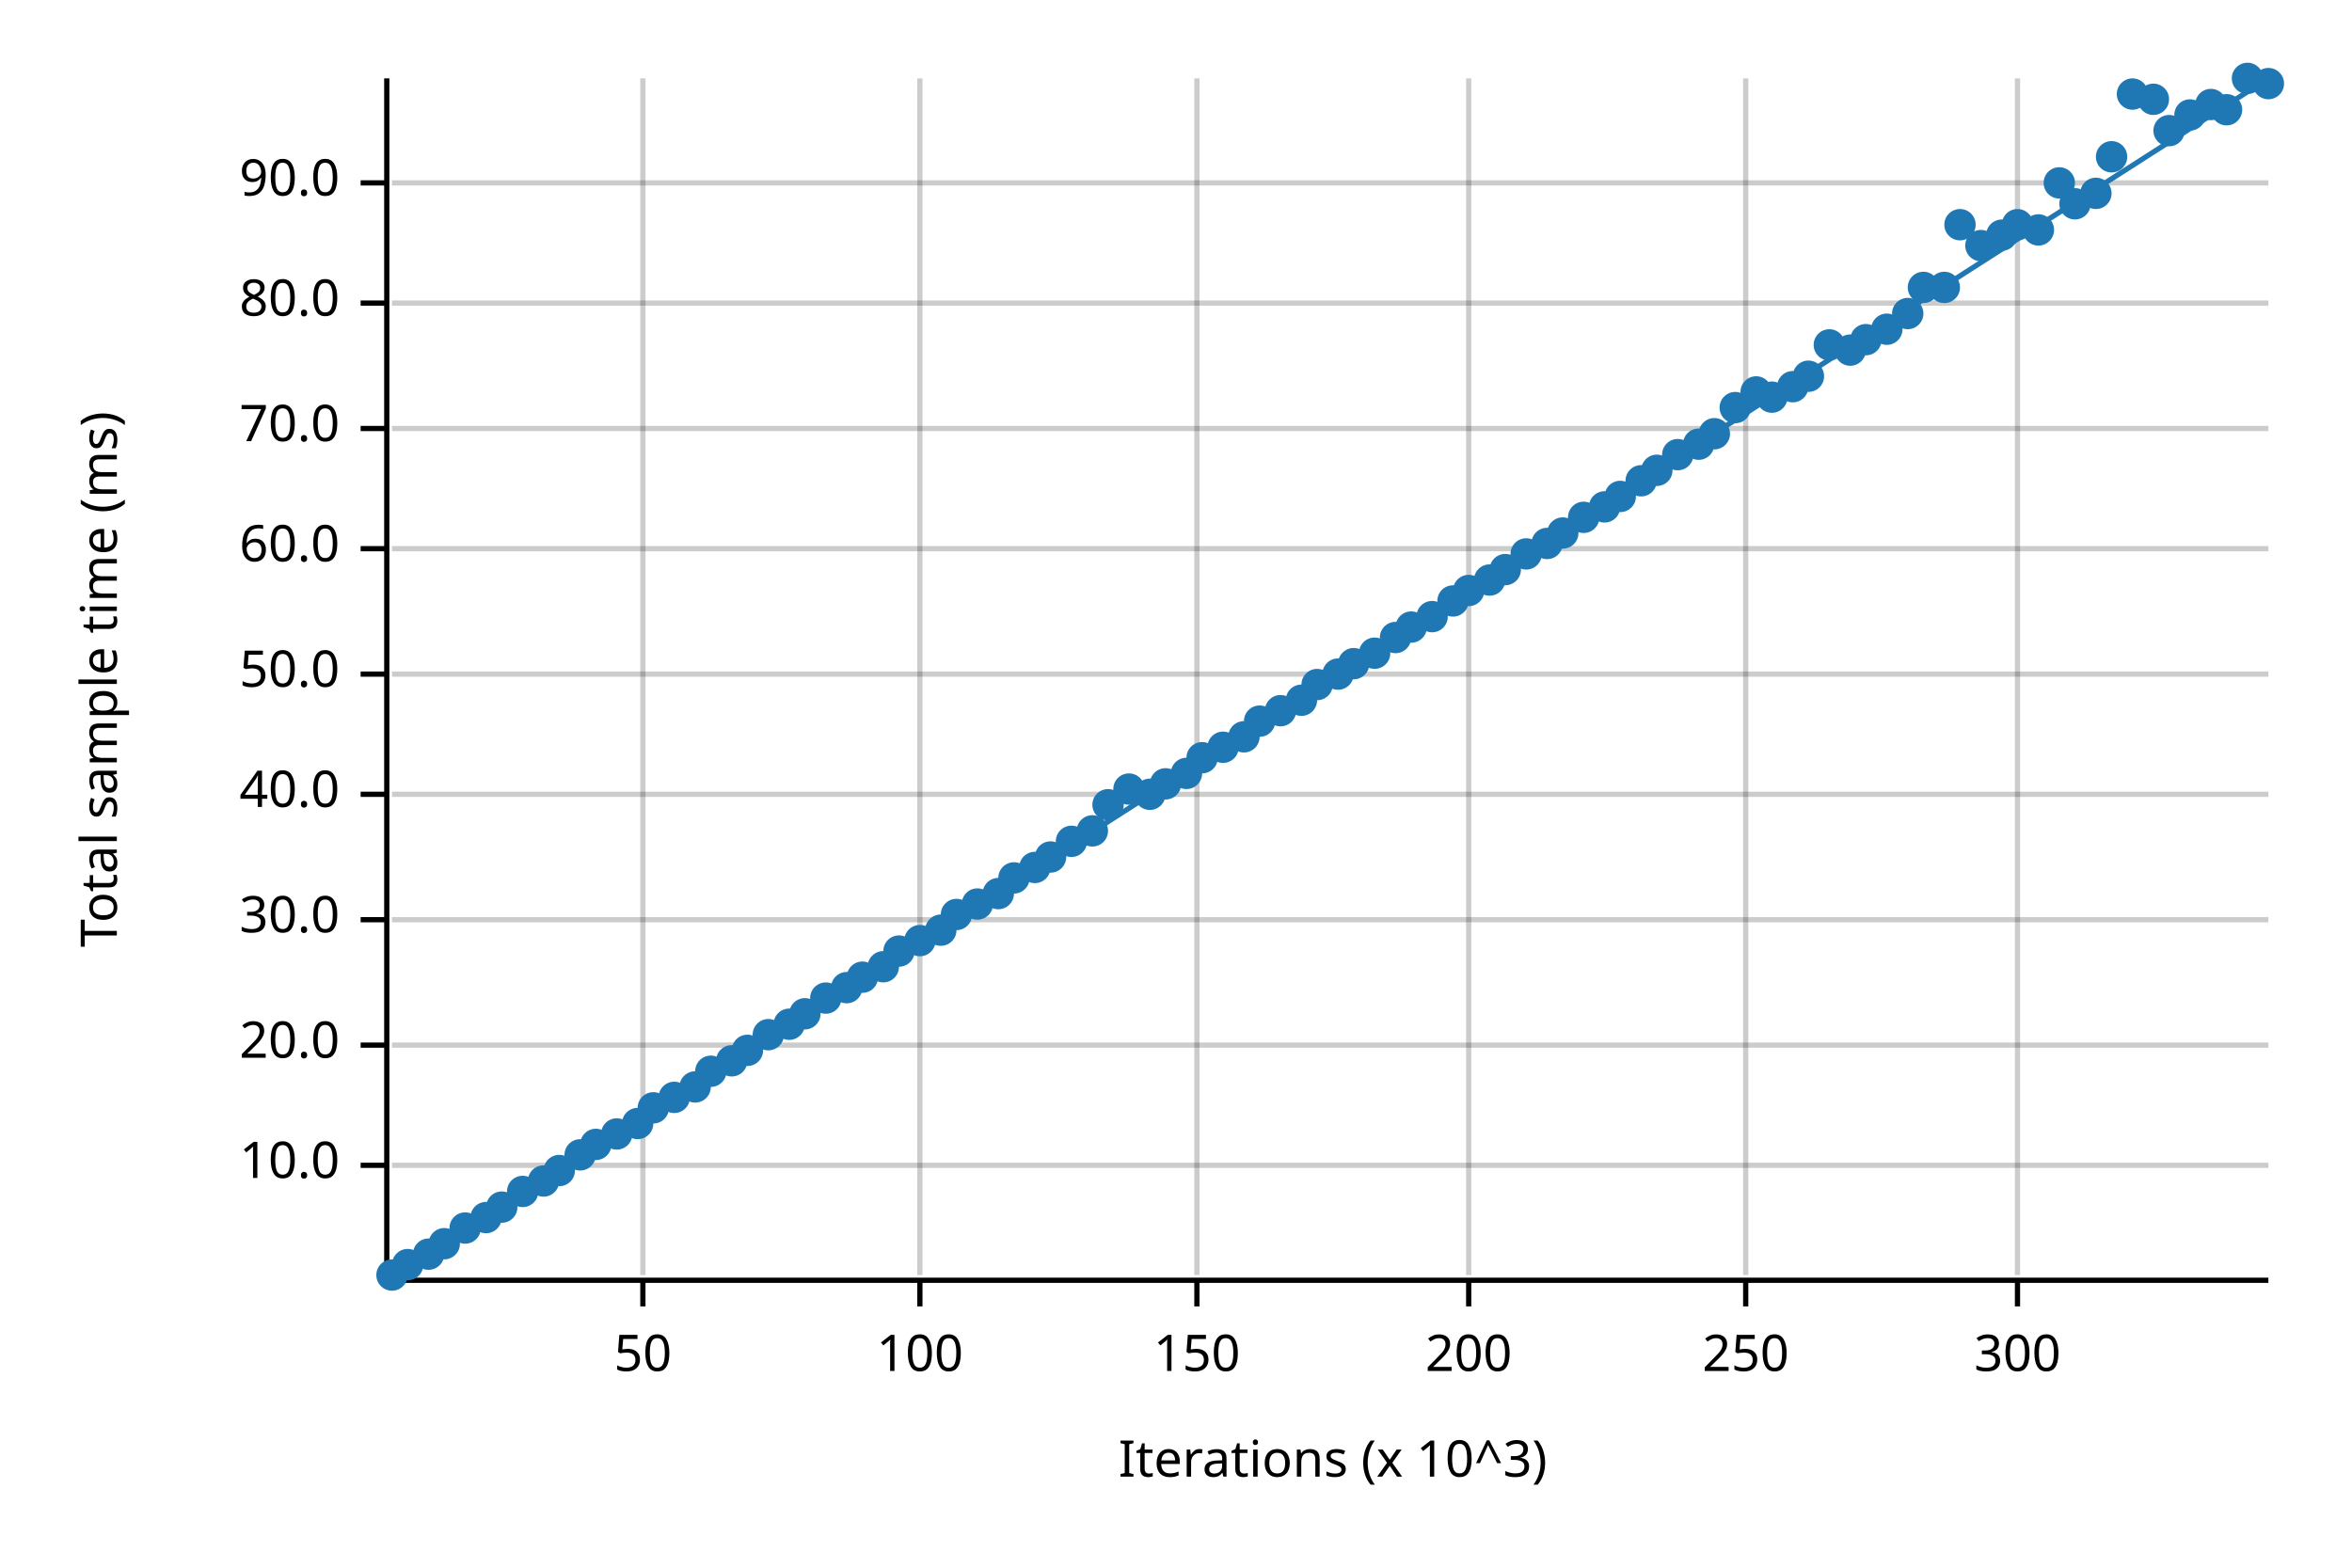
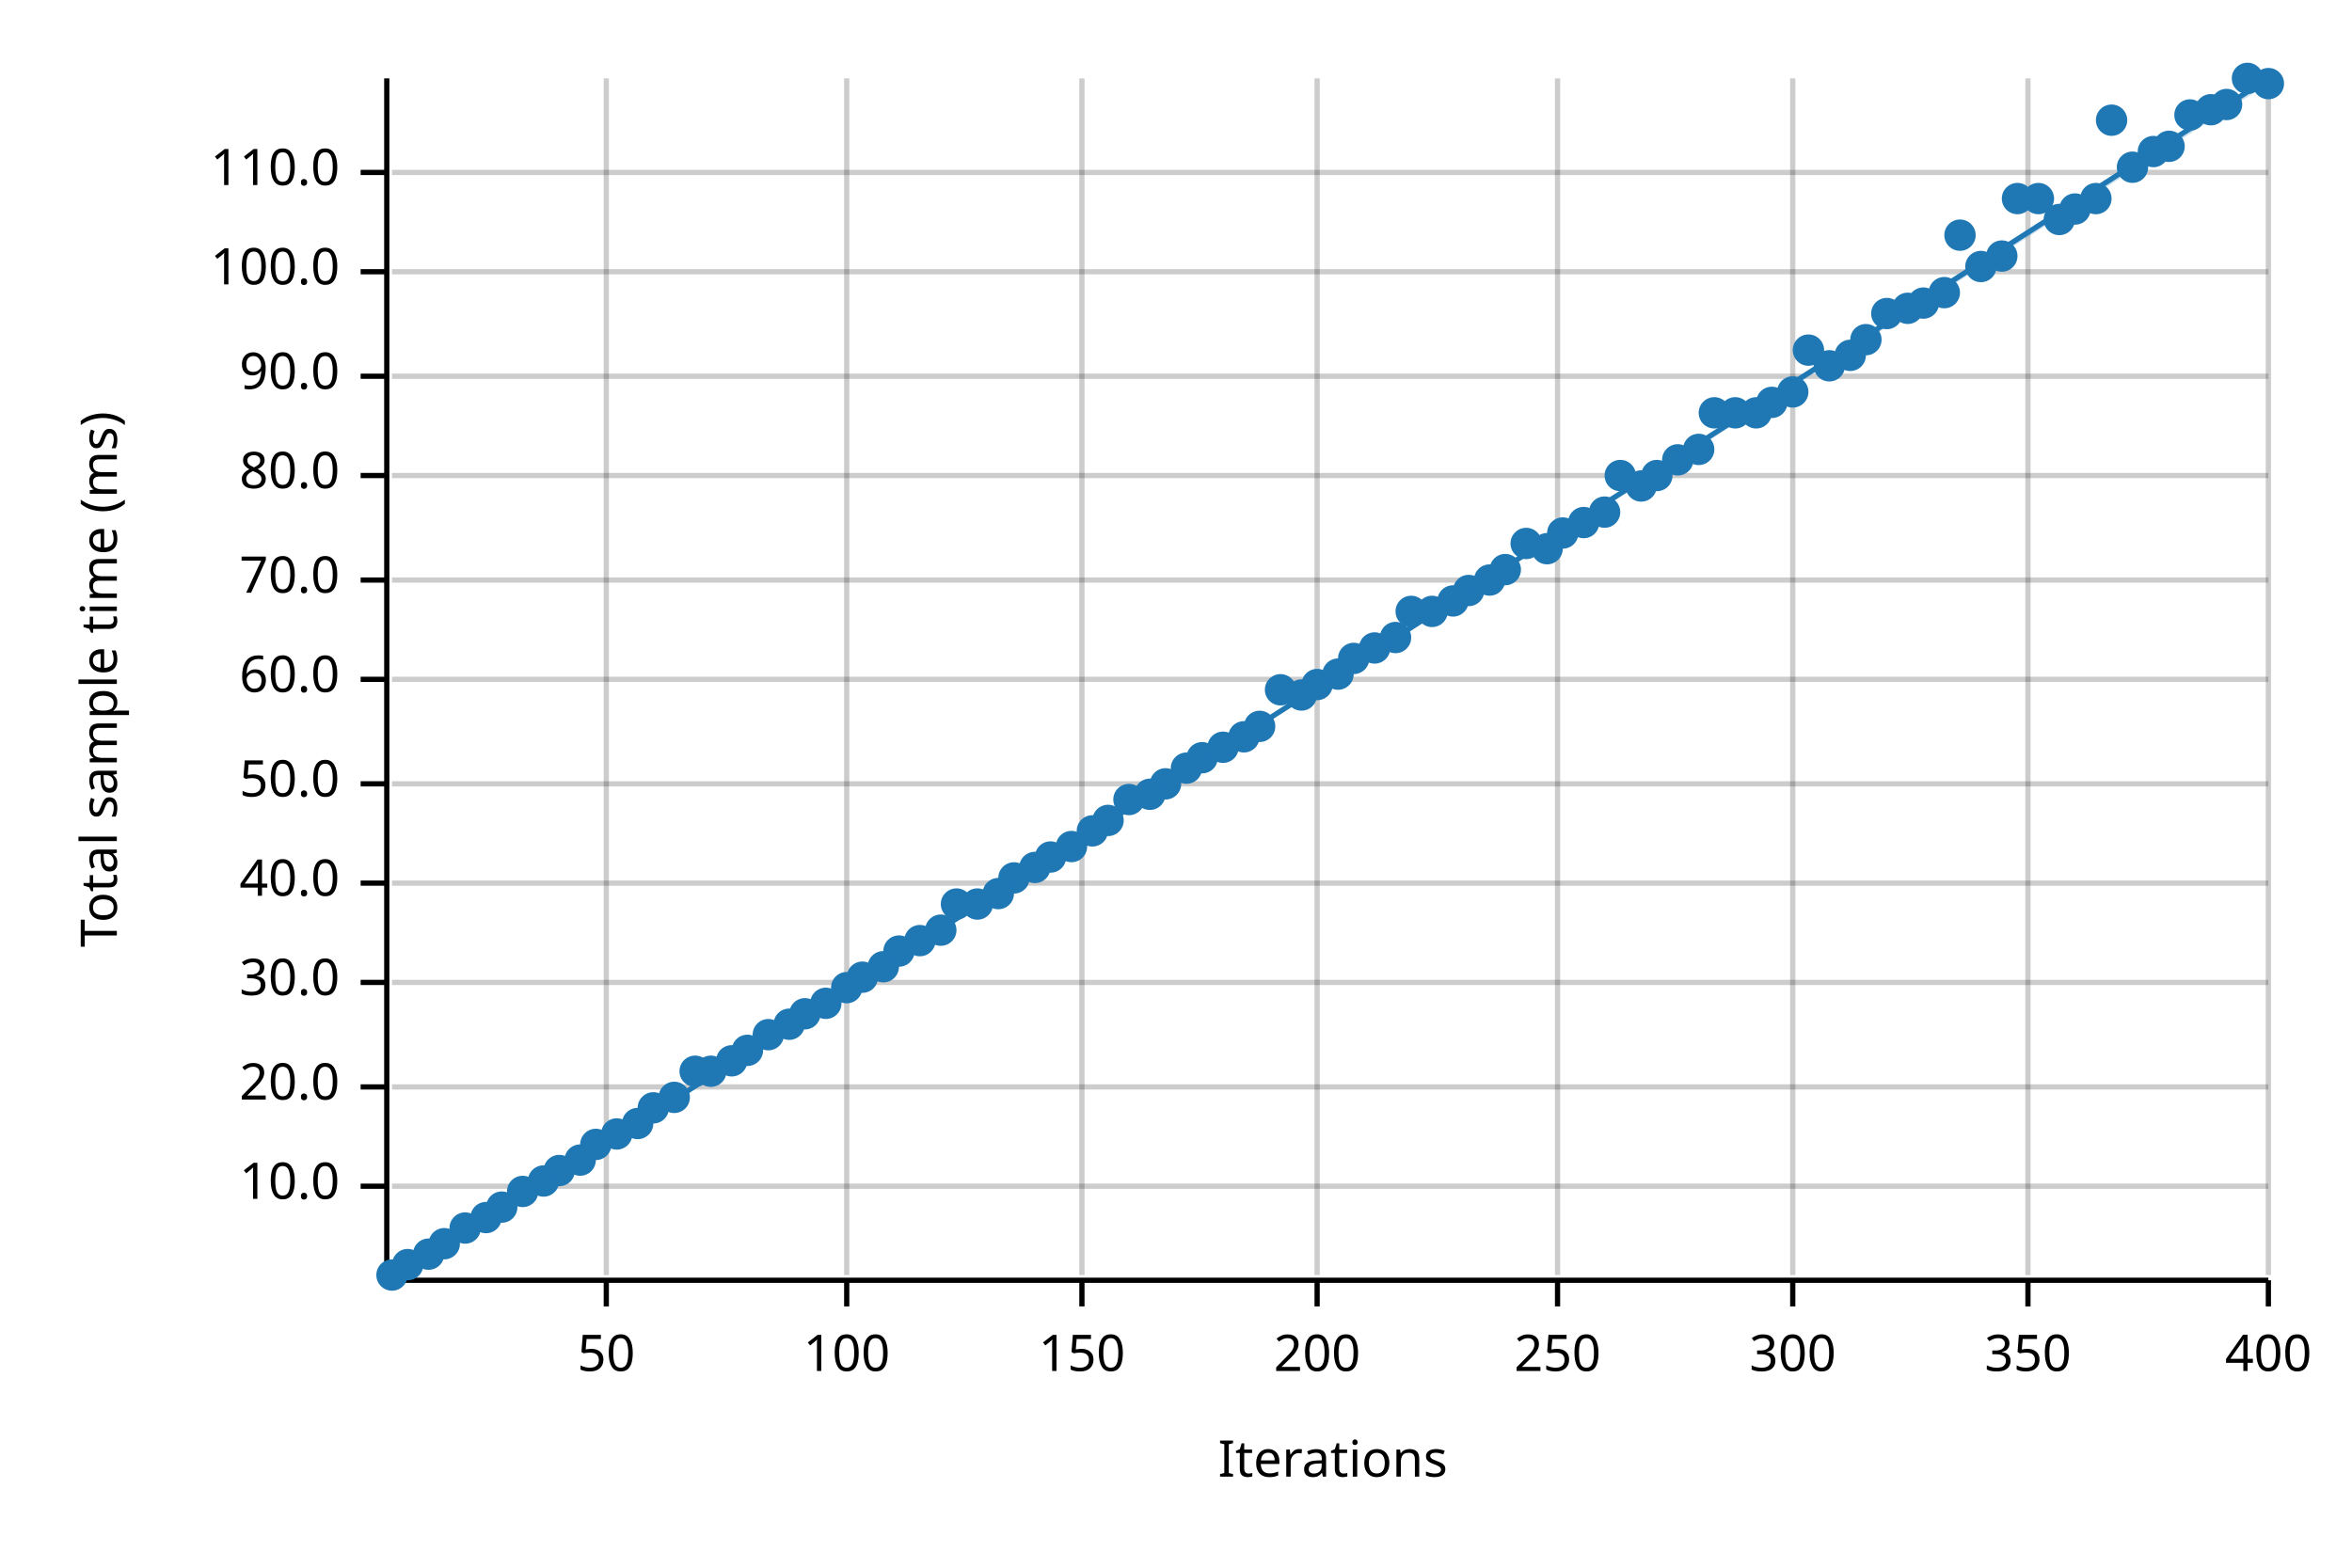
<svg xmlns="http://www.w3.org/2000/svg" width="450" height="300" viewBox="0 0 450 300">
  <text x="15" y="130" dy="0.76em" text-anchor="middle" font-family="sans-serif" font-size="9.677" opacity="1" fill="#000000" transform="rotate(270, 15, 130)">
Total sample time (ms)
</text>
  <text x="255" y="285" dy="-0.5ex" text-anchor="middle" font-family="sans-serif" font-size="9.677" opacity="1" fill="#000000">
- Iterations (x 10^3)
- </text>
-   <line opacity="0.2" stroke="#000000" stroke-width="1" x1="123" y1="244" x2="123" y2="15" />
-   <line opacity="0.2" stroke="#000000" stroke-width="1" x1="176" y1="244" x2="176" y2="15" />
-   <line opacity="0.2" stroke="#000000" stroke-width="1" x1="229" y1="244" x2="229" y2="15" />
-   <line opacity="0.2" stroke="#000000" stroke-width="1" x1="281" y1="244" x2="281" y2="15" />
-   <line opacity="0.2" stroke="#000000" stroke-width="1" x1="334" y1="244" x2="334" y2="15" />
-   <line opacity="0.2" stroke="#000000" stroke-width="1" x1="386" y1="244" x2="386" y2="15" />
-   <line opacity="0.2" stroke="#000000" stroke-width="1" x1="75" y1="223" x2="434" y2="223" />
-   <line opacity="0.2" stroke="#000000" stroke-width="1" x1="75" y1="200" x2="434" y2="200" />
-   <line opacity="0.2" stroke="#000000" stroke-width="1" x1="75" y1="176" x2="434" y2="176" />
-   <line opacity="0.2" stroke="#000000" stroke-width="1" x1="75" y1="152" x2="434" y2="152" />
-   <line opacity="0.2" stroke="#000000" stroke-width="1" x1="75" y1="129" x2="434" y2="129" />
-   <line opacity="0.2" stroke="#000000" stroke-width="1" x1="75" y1="105" x2="434" y2="105" />
-   <line opacity="0.2" stroke="#000000" stroke-width="1" x1="75" y1="82" x2="434" y2="82" />
-   <line opacity="0.2" stroke="#000000" stroke-width="1" x1="75" y1="58" x2="434" y2="58" />
-   <line opacity="0.2" stroke="#000000" stroke-width="1" x1="75" y1="35" x2="434" y2="35" />
+ Iterations
+ </text>
+   <line opacity="0.2" stroke="#000000" stroke-width="1" x1="116" y1="244" x2="116" y2="15" />
+   <line opacity="0.2" stroke="#000000" stroke-width="1" x1="162" y1="244" x2="162" y2="15" />
+   <line opacity="0.2" stroke="#000000" stroke-width="1" x1="207" y1="244" x2="207" y2="15" />
+   <line opacity="0.2" stroke="#000000" stroke-width="1" x1="252" y1="244" x2="252" y2="15" />
+   <line opacity="0.2" stroke="#000000" stroke-width="1" x1="298" y1="244" x2="298" y2="15" />
+   <line opacity="0.2" stroke="#000000" stroke-width="1" x1="343" y1="244" x2="343" y2="15" />
+   <line opacity="0.2" stroke="#000000" stroke-width="1" x1="388" y1="244" x2="388" y2="15" />
+   <line opacity="0.2" stroke="#000000" stroke-width="1" x1="434" y1="244" x2="434" y2="15" />
+   <line opacity="0.2" stroke="#000000" stroke-width="1" x1="75" y1="227" x2="434" y2="227" />
+   <line opacity="0.2" stroke="#000000" stroke-width="1" x1="75" y1="208" x2="434" y2="208" />
+   <line opacity="0.2" stroke="#000000" stroke-width="1" x1="75" y1="188" x2="434" y2="188" />
+   <line opacity="0.2" stroke="#000000" stroke-width="1" x1="75" y1="169" x2="434" y2="169" />
+   <line opacity="0.2" stroke="#000000" stroke-width="1" x1="75" y1="150" x2="434" y2="150" />
+   <line opacity="0.2" stroke="#000000" stroke-width="1" x1="75" y1="130" x2="434" y2="130" />
+   <line opacity="0.2" stroke="#000000" stroke-width="1" x1="75" y1="111" x2="434" y2="111" />
+   <line opacity="0.2" stroke="#000000" stroke-width="1" x1="75" y1="91" x2="434" y2="91" />
+   <line opacity="0.2" stroke="#000000" stroke-width="1" x1="75" y1="72" x2="434" y2="72" />
+   <line opacity="0.2" stroke="#000000" stroke-width="1" x1="75" y1="52" x2="434" y2="52" />
+   <line opacity="0.2" stroke="#000000" stroke-width="1" x1="75" y1="33" x2="434" y2="33" />
  <polyline fill="none" opacity="1" stroke="#000000" stroke-width="1" points="74,15 74,244 " />
-   <text x="65" y="223" dy="0.5ex" text-anchor="end" font-family="sans-serif" font-size="9.677" opacity="1" fill="#000000">
+   <text x="65" y="227" dy="0.5ex" text-anchor="end" font-family="sans-serif" font-size="9.677" opacity="1" fill="#000000">
10.0
</text>
-   <polyline fill="none" opacity="1" stroke="#000000" stroke-width="1" points="69,223 74,223 " />
-   <text x="65" y="200" dy="0.5ex" text-anchor="end" font-family="sans-serif" font-size="9.677" opacity="1" fill="#000000">
+   <polyline fill="none" opacity="1" stroke="#000000" stroke-width="1" points="69,227 74,227 " />
+   <text x="65" y="208" dy="0.5ex" text-anchor="end" font-family="sans-serif" font-size="9.677" opacity="1" fill="#000000">
20.0
</text>
-   <polyline fill="none" opacity="1" stroke="#000000" stroke-width="1" points="69,200 74,200 " />
-   <text x="65" y="176" dy="0.5ex" text-anchor="end" font-family="sans-serif" font-size="9.677" opacity="1" fill="#000000">
+   <polyline fill="none" opacity="1" stroke="#000000" stroke-width="1" points="69,208 74,208 " />
+   <text x="65" y="188" dy="0.5ex" text-anchor="end" font-family="sans-serif" font-size="9.677" opacity="1" fill="#000000">
30.0
</text>
-   <polyline fill="none" opacity="1" stroke="#000000" stroke-width="1" points="69,176 74,176 " />
-   <text x="65" y="152" dy="0.5ex" text-anchor="end" font-family="sans-serif" font-size="9.677" opacity="1" fill="#000000">
+   <polyline fill="none" opacity="1" stroke="#000000" stroke-width="1" points="69,188 74,188 " />
+   <text x="65" y="169" dy="0.5ex" text-anchor="end" font-family="sans-serif" font-size="9.677" opacity="1" fill="#000000">
40.0
</text>
-   <polyline fill="none" opacity="1" stroke="#000000" stroke-width="1" points="69,152 74,152 " />
-   <text x="65" y="129" dy="0.5ex" text-anchor="end" font-family="sans-serif" font-size="9.677" opacity="1" fill="#000000">
+   <polyline fill="none" opacity="1" stroke="#000000" stroke-width="1" points="69,169 74,169 " />
+   <text x="65" y="150" dy="0.5ex" text-anchor="end" font-family="sans-serif" font-size="9.677" opacity="1" fill="#000000">
50.0
</text>
-   <polyline fill="none" opacity="1" stroke="#000000" stroke-width="1" points="69,129 74,129 " />
-   <text x="65" y="105" dy="0.5ex" text-anchor="end" font-family="sans-serif" font-size="9.677" opacity="1" fill="#000000">
+   <polyline fill="none" opacity="1" stroke="#000000" stroke-width="1" points="69,150 74,150 " />
+   <text x="65" y="130" dy="0.5ex" text-anchor="end" font-family="sans-serif" font-size="9.677" opacity="1" fill="#000000">
60.0
</text>
-   <polyline fill="none" opacity="1" stroke="#000000" stroke-width="1" points="69,105 74,105 " />
-   <text x="65" y="82" dy="0.5ex" text-anchor="end" font-family="sans-serif" font-size="9.677" opacity="1" fill="#000000">
+   <polyline fill="none" opacity="1" stroke="#000000" stroke-width="1" points="69,130 74,130 " />
+   <text x="65" y="111" dy="0.5ex" text-anchor="end" font-family="sans-serif" font-size="9.677" opacity="1" fill="#000000">
70.0
</text>
-   <polyline fill="none" opacity="1" stroke="#000000" stroke-width="1" points="69,82 74,82 " />
-   <text x="65" y="58" dy="0.5ex" text-anchor="end" font-family="sans-serif" font-size="9.677" opacity="1" fill="#000000">
+   <polyline fill="none" opacity="1" stroke="#000000" stroke-width="1" points="69,111 74,111 " />
+   <text x="65" y="91" dy="0.5ex" text-anchor="end" font-family="sans-serif" font-size="9.677" opacity="1" fill="#000000">
80.0
</text>
-   <polyline fill="none" opacity="1" stroke="#000000" stroke-width="1" points="69,58 74,58 " />
-   <text x="65" y="35" dy="0.5ex" text-anchor="end" font-family="sans-serif" font-size="9.677" opacity="1" fill="#000000">
+   <polyline fill="none" opacity="1" stroke="#000000" stroke-width="1" points="69,91 74,91 " />
+   <text x="65" y="72" dy="0.5ex" text-anchor="end" font-family="sans-serif" font-size="9.677" opacity="1" fill="#000000">
90.0
</text>
-   <polyline fill="none" opacity="1" stroke="#000000" stroke-width="1" points="69,35 74,35 " />
+   <polyline fill="none" opacity="1" stroke="#000000" stroke-width="1" points="69,72 74,72 " />
+   <text x="65" y="52" dy="0.5ex" text-anchor="end" font-family="sans-serif" font-size="9.677" opacity="1" fill="#000000">
+ 100.0
+ </text>
+   <polyline fill="none" opacity="1" stroke="#000000" stroke-width="1" points="69,52 74,52 " />
+   <text x="65" y="33" dy="0.5ex" text-anchor="end" font-family="sans-serif" font-size="9.677" opacity="1" fill="#000000">
+ 110.0
+ </text>
+   <polyline fill="none" opacity="1" stroke="#000000" stroke-width="1" points="69,33 74,33 " />
  <polyline fill="none" opacity="1" stroke="#000000" stroke-width="1" points="75,245 434,245 " />
-   <text x="123" y="255" dy="0.76em" text-anchor="middle" font-family="sans-serif" font-size="9.677" opacity="1" fill="#000000">
+   <text x="116" y="255" dy="0.76em" text-anchor="middle" font-family="sans-serif" font-size="9.677" opacity="1" fill="#000000">
50
</text>
-   <polyline fill="none" opacity="1" stroke="#000000" stroke-width="1" points="123,245 123,250 " />
-   <text x="176" y="255" dy="0.76em" text-anchor="middle" font-family="sans-serif" font-size="9.677" opacity="1" fill="#000000">
+   <polyline fill="none" opacity="1" stroke="#000000" stroke-width="1" points="116,245 116,250 " />
+   <text x="162" y="255" dy="0.76em" text-anchor="middle" font-family="sans-serif" font-size="9.677" opacity="1" fill="#000000">
100
</text>
-   <polyline fill="none" opacity="1" stroke="#000000" stroke-width="1" points="176,245 176,250 " />
-   <text x="229" y="255" dy="0.76em" text-anchor="middle" font-family="sans-serif" font-size="9.677" opacity="1" fill="#000000">
+   <polyline fill="none" opacity="1" stroke="#000000" stroke-width="1" points="162,245 162,250 " />
+   <text x="207" y="255" dy="0.76em" text-anchor="middle" font-family="sans-serif" font-size="9.677" opacity="1" fill="#000000">
150
</text>
-   <polyline fill="none" opacity="1" stroke="#000000" stroke-width="1" points="229,245 229,250 " />
-   <text x="281" y="255" dy="0.76em" text-anchor="middle" font-family="sans-serif" font-size="9.677" opacity="1" fill="#000000">
+   <polyline fill="none" opacity="1" stroke="#000000" stroke-width="1" points="207,245 207,250 " />
+   <text x="252" y="255" dy="0.76em" text-anchor="middle" font-family="sans-serif" font-size="9.677" opacity="1" fill="#000000">
200
</text>
-   <polyline fill="none" opacity="1" stroke="#000000" stroke-width="1" points="281,245 281,250 " />
-   <text x="334" y="255" dy="0.76em" text-anchor="middle" font-family="sans-serif" font-size="9.677" opacity="1" fill="#000000">
+   <polyline fill="none" opacity="1" stroke="#000000" stroke-width="1" points="252,245 252,250 " />
+   <text x="298" y="255" dy="0.76em" text-anchor="middle" font-family="sans-serif" font-size="9.677" opacity="1" fill="#000000">
250
</text>
-   <polyline fill="none" opacity="1" stroke="#000000" stroke-width="1" points="334,245 334,250 " />
-   <text x="386" y="255" dy="0.76em" text-anchor="middle" font-family="sans-serif" font-size="9.677" opacity="1" fill="#000000">
+   <polyline fill="none" opacity="1" stroke="#000000" stroke-width="1" points="298,245 298,250 " />
+   <text x="343" y="255" dy="0.76em" text-anchor="middle" font-family="sans-serif" font-size="9.677" opacity="1" fill="#000000">
300
</text>
-   <polyline fill="none" opacity="1" stroke="#000000" stroke-width="1" points="386,245 386,250 " />
+   <polyline fill="none" opacity="1" stroke="#000000" stroke-width="1" points="343,245 343,250 " />
+   <text x="388" y="255" dy="0.76em" text-anchor="middle" font-family="sans-serif" font-size="9.677" opacity="1" fill="#000000">
+ 350
+ </text>
+   <polyline fill="none" opacity="1" stroke="#000000" stroke-width="1" points="388,245 388,250 " />
+   <text x="434" y="255" dy="0.76em" text-anchor="middle" font-family="sans-serif" font-size="9.677" opacity="1" fill="#000000">
+ 400
+ </text>
+   <polyline fill="none" opacity="1" stroke="#000000" stroke-width="1" points="434,245 434,250 " />
  <circle cx="75" cy="244" r="3" opacity="1" fill="#1F78B4" stroke="none" stroke-width="1" />
  <circle cx="78" cy="242" r="3" opacity="1" fill="#1F78B4" stroke="none" stroke-width="1" />
  <circle cx="82" cy="240" r="3" opacity="1" fill="#1F78B4" stroke="none" stroke-width="1" />
  <circle cx="85" cy="238" r="3" opacity="1" fill="#1F78B4" stroke="none" stroke-width="1" />
  <circle cx="89" cy="235" r="3" opacity="1" fill="#1F78B4" stroke="none" stroke-width="1" />
  <circle cx="93" cy="233" r="3" opacity="1" fill="#1F78B4" stroke="none" stroke-width="1" />
  <circle cx="96" cy="231" r="3" opacity="1" fill="#1F78B4" stroke="none" stroke-width="1" />
  <circle cx="100" cy="228" r="3" opacity="1" fill="#1F78B4" stroke="none" stroke-width="1" />
  <circle cx="104" cy="226" r="3" opacity="1" fill="#1F78B4" stroke="none" stroke-width="1" />
  <circle cx="107" cy="224" r="3" opacity="1" fill="#1F78B4" stroke="none" stroke-width="1" />
-   <circle cx="111" cy="221" r="3" opacity="1" fill="#1F78B4" stroke="none" stroke-width="1" />
+   <circle cx="111" cy="222" r="3" opacity="1" fill="#1F78B4" stroke="none" stroke-width="1" />
  <circle cx="114" cy="219" r="3" opacity="1" fill="#1F78B4" stroke="none" stroke-width="1" />
  <circle cx="118" cy="217" r="3" opacity="1" fill="#1F78B4" stroke="none" stroke-width="1" />
  <circle cx="122" cy="215" r="3" opacity="1" fill="#1F78B4" stroke="none" stroke-width="1" />
  <circle cx="125" cy="212" r="3" opacity="1" fill="#1F78B4" stroke="none" stroke-width="1" />
  <circle cx="129" cy="210" r="3" opacity="1" fill="#1F78B4" stroke="none" stroke-width="1" />
-   <circle cx="133" cy="208" r="3" opacity="1" fill="#1F78B4" stroke="none" stroke-width="1" />
+   <circle cx="133" cy="205" r="3" opacity="1" fill="#1F78B4" stroke="none" stroke-width="1" />
  <circle cx="136" cy="205" r="3" opacity="1" fill="#1F78B4" stroke="none" stroke-width="1" />
  <circle cx="140" cy="203" r="3" opacity="1" fill="#1F78B4" stroke="none" stroke-width="1" />
  <circle cx="143" cy="201" r="3" opacity="1" fill="#1F78B4" stroke="none" stroke-width="1" />
  <circle cx="147" cy="198" r="3" opacity="1" fill="#1F78B4" stroke="none" stroke-width="1" />
  <circle cx="151" cy="196" r="3" opacity="1" fill="#1F78B4" stroke="none" stroke-width="1" />
  <circle cx="154" cy="194" r="3" opacity="1" fill="#1F78B4" stroke="none" stroke-width="1" />
-   <circle cx="158" cy="191" r="3" opacity="1" fill="#1F78B4" stroke="none" stroke-width="1" />
+   <circle cx="158" cy="192" r="3" opacity="1" fill="#1F78B4" stroke="none" stroke-width="1" />
  <circle cx="162" cy="189" r="3" opacity="1" fill="#1F78B4" stroke="none" stroke-width="1" />
  <circle cx="165" cy="187" r="3" opacity="1" fill="#1F78B4" stroke="none" stroke-width="1" />
  <circle cx="169" cy="185" r="3" opacity="1" fill="#1F78B4" stroke="none" stroke-width="1" />
  <circle cx="172" cy="182" r="3" opacity="1" fill="#1F78B4" stroke="none" stroke-width="1" />
  <circle cx="176" cy="180" r="3" opacity="1" fill="#1F78B4" stroke="none" stroke-width="1" />
  <circle cx="180" cy="178" r="3" opacity="1" fill="#1F78B4" stroke="none" stroke-width="1" />
-   <circle cx="183" cy="175" r="3" opacity="1" fill="#1F78B4" stroke="none" stroke-width="1" />
+   <circle cx="183" cy="173" r="3" opacity="1" fill="#1F78B4" stroke="none" stroke-width="1" />
  <circle cx="187" cy="173" r="3" opacity="1" fill="#1F78B4" stroke="none" stroke-width="1" />
  <circle cx="191" cy="171" r="3" opacity="1" fill="#1F78B4" stroke="none" stroke-width="1" />
  <circle cx="194" cy="168" r="3" opacity="1" fill="#1F78B4" stroke="none" stroke-width="1" />
  <circle cx="198" cy="166" r="3" opacity="1" fill="#1F78B4" stroke="none" stroke-width="1" />
  <circle cx="201" cy="164" r="3" opacity="1" fill="#1F78B4" stroke="none" stroke-width="1" />
-   <circle cx="205" cy="161" r="3" opacity="1" fill="#1F78B4" stroke="none" stroke-width="1" />
+   <circle cx="205" cy="162" r="3" opacity="1" fill="#1F78B4" stroke="none" stroke-width="1" />
  <circle cx="209" cy="159" r="3" opacity="1" fill="#1F78B4" stroke="none" stroke-width="1" />
-   <circle cx="212" cy="154" r="3" opacity="1" fill="#1F78B4" stroke="none" stroke-width="1" />
-   <circle cx="216" cy="151" r="3" opacity="1" fill="#1F78B4" stroke="none" stroke-width="1" />
+   <circle cx="212" cy="157" r="3" opacity="1" fill="#1F78B4" stroke="none" stroke-width="1" />
+   <circle cx="216" cy="153" r="3" opacity="1" fill="#1F78B4" stroke="none" stroke-width="1" />
  <circle cx="220" cy="152" r="3" opacity="1" fill="#1F78B4" stroke="none" stroke-width="1" />
  <circle cx="223" cy="150" r="3" opacity="1" fill="#1F78B4" stroke="none" stroke-width="1" />
-   <circle cx="227" cy="148" r="3" opacity="1" fill="#1F78B4" stroke="none" stroke-width="1" />
+   <circle cx="227" cy="147" r="3" opacity="1" fill="#1F78B4" stroke="none" stroke-width="1" />
  <circle cx="230" cy="145" r="3" opacity="1" fill="#1F78B4" stroke="none" stroke-width="1" />
  <circle cx="234" cy="143" r="3" opacity="1" fill="#1F78B4" stroke="none" stroke-width="1" />
  <circle cx="238" cy="141" r="3" opacity="1" fill="#1F78B4" stroke="none" stroke-width="1" />
-   <circle cx="241" cy="138" r="3" opacity="1" fill="#1F78B4" stroke="none" stroke-width="1" />
-   <circle cx="245" cy="136" r="3" opacity="1" fill="#1F78B4" stroke="none" stroke-width="1" />
-   <circle cx="249" cy="134" r="3" opacity="1" fill="#1F78B4" stroke="none" stroke-width="1" />
+   <circle cx="241" cy="139" r="3" opacity="1" fill="#1F78B4" stroke="none" stroke-width="1" />
+   <circle cx="245" cy="132" r="3" opacity="1" fill="#1F78B4" stroke="none" stroke-width="1" />
+   <circle cx="249" cy="133" r="3" opacity="1" fill="#1F78B4" stroke="none" stroke-width="1" />
  <circle cx="252" cy="131" r="3" opacity="1" fill="#1F78B4" stroke="none" stroke-width="1" />
  <circle cx="256" cy="129" r="3" opacity="1" fill="#1F78B4" stroke="none" stroke-width="1" />
-   <circle cx="259" cy="127" r="3" opacity="1" fill="#1F78B4" stroke="none" stroke-width="1" />
-   <circle cx="263" cy="125" r="3" opacity="1" fill="#1F78B4" stroke="none" stroke-width="1" />
+   <circle cx="259" cy="126" r="3" opacity="1" fill="#1F78B4" stroke="none" stroke-width="1" />
+   <circle cx="263" cy="124" r="3" opacity="1" fill="#1F78B4" stroke="none" stroke-width="1" />
  <circle cx="267" cy="122" r="3" opacity="1" fill="#1F78B4" stroke="none" stroke-width="1" />
-   <circle cx="270" cy="120" r="3" opacity="1" fill="#1F78B4" stroke="none" stroke-width="1" />
-   <circle cx="274" cy="118" r="3" opacity="1" fill="#1F78B4" stroke="none" stroke-width="1" />
+   <circle cx="270" cy="117" r="3" opacity="1" fill="#1F78B4" stroke="none" stroke-width="1" />
+   <circle cx="274" cy="117" r="3" opacity="1" fill="#1F78B4" stroke="none" stroke-width="1" />
  <circle cx="278" cy="115" r="3" opacity="1" fill="#1F78B4" stroke="none" stroke-width="1" />
  <circle cx="281" cy="113" r="3" opacity="1" fill="#1F78B4" stroke="none" stroke-width="1" />
  <circle cx="285" cy="111" r="3" opacity="1" fill="#1F78B4" stroke="none" stroke-width="1" />
  <circle cx="288" cy="109" r="3" opacity="1" fill="#1F78B4" stroke="none" stroke-width="1" />
-   <circle cx="292" cy="106" r="3" opacity="1" fill="#1F78B4" stroke="none" stroke-width="1" />
-   <circle cx="296" cy="104" r="3" opacity="1" fill="#1F78B4" stroke="none" stroke-width="1" />
+   <circle cx="292" cy="104" r="3" opacity="1" fill="#1F78B4" stroke="none" stroke-width="1" />
+   <circle cx="296" cy="105" r="3" opacity="1" fill="#1F78B4" stroke="none" stroke-width="1" />
  <circle cx="299" cy="102" r="3" opacity="1" fill="#1F78B4" stroke="none" stroke-width="1" />
-   <circle cx="303" cy="99" r="3" opacity="1" fill="#1F78B4" stroke="none" stroke-width="1" />
-   <circle cx="307" cy="97" r="3" opacity="1" fill="#1F78B4" stroke="none" stroke-width="1" />
-   <circle cx="310" cy="95" r="3" opacity="1" fill="#1F78B4" stroke="none" stroke-width="1" />
-   <circle cx="314" cy="92" r="3" opacity="1" fill="#1F78B4" stroke="none" stroke-width="1" />
-   <circle cx="317" cy="90" r="3" opacity="1" fill="#1F78B4" stroke="none" stroke-width="1" />
-   <circle cx="321" cy="87" r="3" opacity="1" fill="#1F78B4" stroke="none" stroke-width="1" />
-   <circle cx="325" cy="85" r="3" opacity="1" fill="#1F78B4" stroke="none" stroke-width="1" />
-   <circle cx="328" cy="83" r="3" opacity="1" fill="#1F78B4" stroke="none" stroke-width="1" />
-   <circle cx="332" cy="78" r="3" opacity="1" fill="#1F78B4" stroke="none" stroke-width="1" />
-   <circle cx="336" cy="75" r="3" opacity="1" fill="#1F78B4" stroke="none" stroke-width="1" />
-   <circle cx="339" cy="76" r="3" opacity="1" fill="#1F78B4" stroke="none" stroke-width="1" />
-   <circle cx="343" cy="74" r="3" opacity="1" fill="#1F78B4" stroke="none" stroke-width="1" />
-   <circle cx="346" cy="72" r="3" opacity="1" fill="#1F78B4" stroke="none" stroke-width="1" />
-   <circle cx="350" cy="66" r="3" opacity="1" fill="#1F78B4" stroke="none" stroke-width="1" />
-   <circle cx="354" cy="67" r="3" opacity="1" fill="#1F78B4" stroke="none" stroke-width="1" />
+   <circle cx="303" cy="100" r="3" opacity="1" fill="#1F78B4" stroke="none" stroke-width="1" />
+   <circle cx="307" cy="98" r="3" opacity="1" fill="#1F78B4" stroke="none" stroke-width="1" />
+   <circle cx="310" cy="91" r="3" opacity="1" fill="#1F78B4" stroke="none" stroke-width="1" />
+   <circle cx="314" cy="93" r="3" opacity="1" fill="#1F78B4" stroke="none" stroke-width="1" />
+   <circle cx="317" cy="91" r="3" opacity="1" fill="#1F78B4" stroke="none" stroke-width="1" />
+   <circle cx="321" cy="88" r="3" opacity="1" fill="#1F78B4" stroke="none" stroke-width="1" />
+   <circle cx="325" cy="86" r="3" opacity="1" fill="#1F78B4" stroke="none" stroke-width="1" />
+   <circle cx="328" cy="79" r="3" opacity="1" fill="#1F78B4" stroke="none" stroke-width="1" />
+   <circle cx="332" cy="79" r="3" opacity="1" fill="#1F78B4" stroke="none" stroke-width="1" />
+   <circle cx="336" cy="79" r="3" opacity="1" fill="#1F78B4" stroke="none" stroke-width="1" />
+   <circle cx="339" cy="77" r="3" opacity="1" fill="#1F78B4" stroke="none" stroke-width="1" />
+   <circle cx="343" cy="75" r="3" opacity="1" fill="#1F78B4" stroke="none" stroke-width="1" />
+   <circle cx="346" cy="67" r="3" opacity="1" fill="#1F78B4" stroke="none" stroke-width="1" />
+   <circle cx="350" cy="70" r="3" opacity="1" fill="#1F78B4" stroke="none" stroke-width="1" />
+   <circle cx="354" cy="68" r="3" opacity="1" fill="#1F78B4" stroke="none" stroke-width="1" />
  <circle cx="357" cy="65" r="3" opacity="1" fill="#1F78B4" stroke="none" stroke-width="1" />
-   <circle cx="361" cy="63" r="3" opacity="1" fill="#1F78B4" stroke="none" stroke-width="1" />
-   <circle cx="365" cy="60" r="3" opacity="1" fill="#1F78B4" stroke="none" stroke-width="1" />
-   <circle cx="368" cy="55" r="3" opacity="1" fill="#1F78B4" stroke="none" stroke-width="1" />
-   <circle cx="372" cy="55" r="3" opacity="1" fill="#1F78B4" stroke="none" stroke-width="1" />
-   <circle cx="375" cy="43" r="3" opacity="1" fill="#1F78B4" stroke="none" stroke-width="1" />
-   <circle cx="379" cy="47" r="3" opacity="1" fill="#1F78B4" stroke="none" stroke-width="1" />
-   <circle cx="383" cy="45" r="3" opacity="1" fill="#1F78B4" stroke="none" stroke-width="1" />
-   <circle cx="386" cy="43" r="3" opacity="1" fill="#1F78B4" stroke="none" stroke-width="1" />
-   <circle cx="390" cy="44" r="3" opacity="1" fill="#1F78B4" stroke="none" stroke-width="1" />
-   <circle cx="394" cy="35" r="3" opacity="1" fill="#1F78B4" stroke="none" stroke-width="1" />
-   <circle cx="397" cy="39" r="3" opacity="1" fill="#1F78B4" stroke="none" stroke-width="1" />
-   <circle cx="401" cy="37" r="3" opacity="1" fill="#1F78B4" stroke="none" stroke-width="1" />
-   <circle cx="404" cy="30" r="3" opacity="1" fill="#1F78B4" stroke="none" stroke-width="1" />
-   <circle cx="408" cy="18" r="3" opacity="1" fill="#1F78B4" stroke="none" stroke-width="1" />
-   <circle cx="412" cy="19" r="3" opacity="1" fill="#1F78B4" stroke="none" stroke-width="1" />
-   <circle cx="415" cy="25" r="3" opacity="1" fill="#1F78B4" stroke="none" stroke-width="1" />
+   <circle cx="361" cy="60" r="3" opacity="1" fill="#1F78B4" stroke="none" stroke-width="1" />
+   <circle cx="365" cy="59" r="3" opacity="1" fill="#1F78B4" stroke="none" stroke-width="1" />
+   <circle cx="368" cy="58" r="3" opacity="1" fill="#1F78B4" stroke="none" stroke-width="1" />
+   <circle cx="372" cy="56" r="3" opacity="1" fill="#1F78B4" stroke="none" stroke-width="1" />
+   <circle cx="375" cy="45" r="3" opacity="1" fill="#1F78B4" stroke="none" stroke-width="1" />
+   <circle cx="379" cy="51" r="3" opacity="1" fill="#1F78B4" stroke="none" stroke-width="1" />
+   <circle cx="383" cy="49" r="3" opacity="1" fill="#1F78B4" stroke="none" stroke-width="1" />
+   <circle cx="386" cy="38" r="3" opacity="1" fill="#1F78B4" stroke="none" stroke-width="1" />
+   <circle cx="390" cy="38" r="3" opacity="1" fill="#1F78B4" stroke="none" stroke-width="1" />
+   <circle cx="394" cy="42" r="3" opacity="1" fill="#1F78B4" stroke="none" stroke-width="1" />
+   <circle cx="397" cy="40" r="3" opacity="1" fill="#1F78B4" stroke="none" stroke-width="1" />
+   <circle cx="401" cy="38" r="3" opacity="1" fill="#1F78B4" stroke="none" stroke-width="1" />
+   <circle cx="404" cy="23" r="3" opacity="1" fill="#1F78B4" stroke="none" stroke-width="1" />
+   <circle cx="408" cy="32" r="3" opacity="1" fill="#1F78B4" stroke="none" stroke-width="1" />
+   <circle cx="412" cy="29" r="3" opacity="1" fill="#1F78B4" stroke="none" stroke-width="1" />
+   <circle cx="415" cy="28" r="3" opacity="1" fill="#1F78B4" stroke="none" stroke-width="1" />
  <circle cx="419" cy="22" r="3" opacity="1" fill="#1F78B4" stroke="none" stroke-width="1" />
-   <circle cx="423" cy="20" r="3" opacity="1" fill="#1F78B4" stroke="none" stroke-width="1" />
-   <circle cx="426" cy="21" r="3" opacity="1" fill="#1F78B4" stroke="none" stroke-width="1" />
+   <circle cx="423" cy="21" r="3" opacity="1" fill="#1F78B4" stroke="none" stroke-width="1" />
+   <circle cx="426" cy="20" r="3" opacity="1" fill="#1F78B4" stroke="none" stroke-width="1" />
  <circle cx="430" cy="15" r="3" opacity="1" fill="#1F78B4" stroke="none" stroke-width="1" />
  <circle cx="434" cy="16" r="3" opacity="1" fill="#1F78B4" stroke="none" stroke-width="1" />
  <polyline fill="none" opacity="1" stroke="#1F78B4" stroke-width="1" points="75,245 434,15 " />
-   <polygon opacity="0.25" fill="#1F78B4" points="75,245 434,15 434,15 " />
+   <polygon opacity="0.25" fill="#1F78B4" points="75,245 434,16 434,15 " />
</svg>
